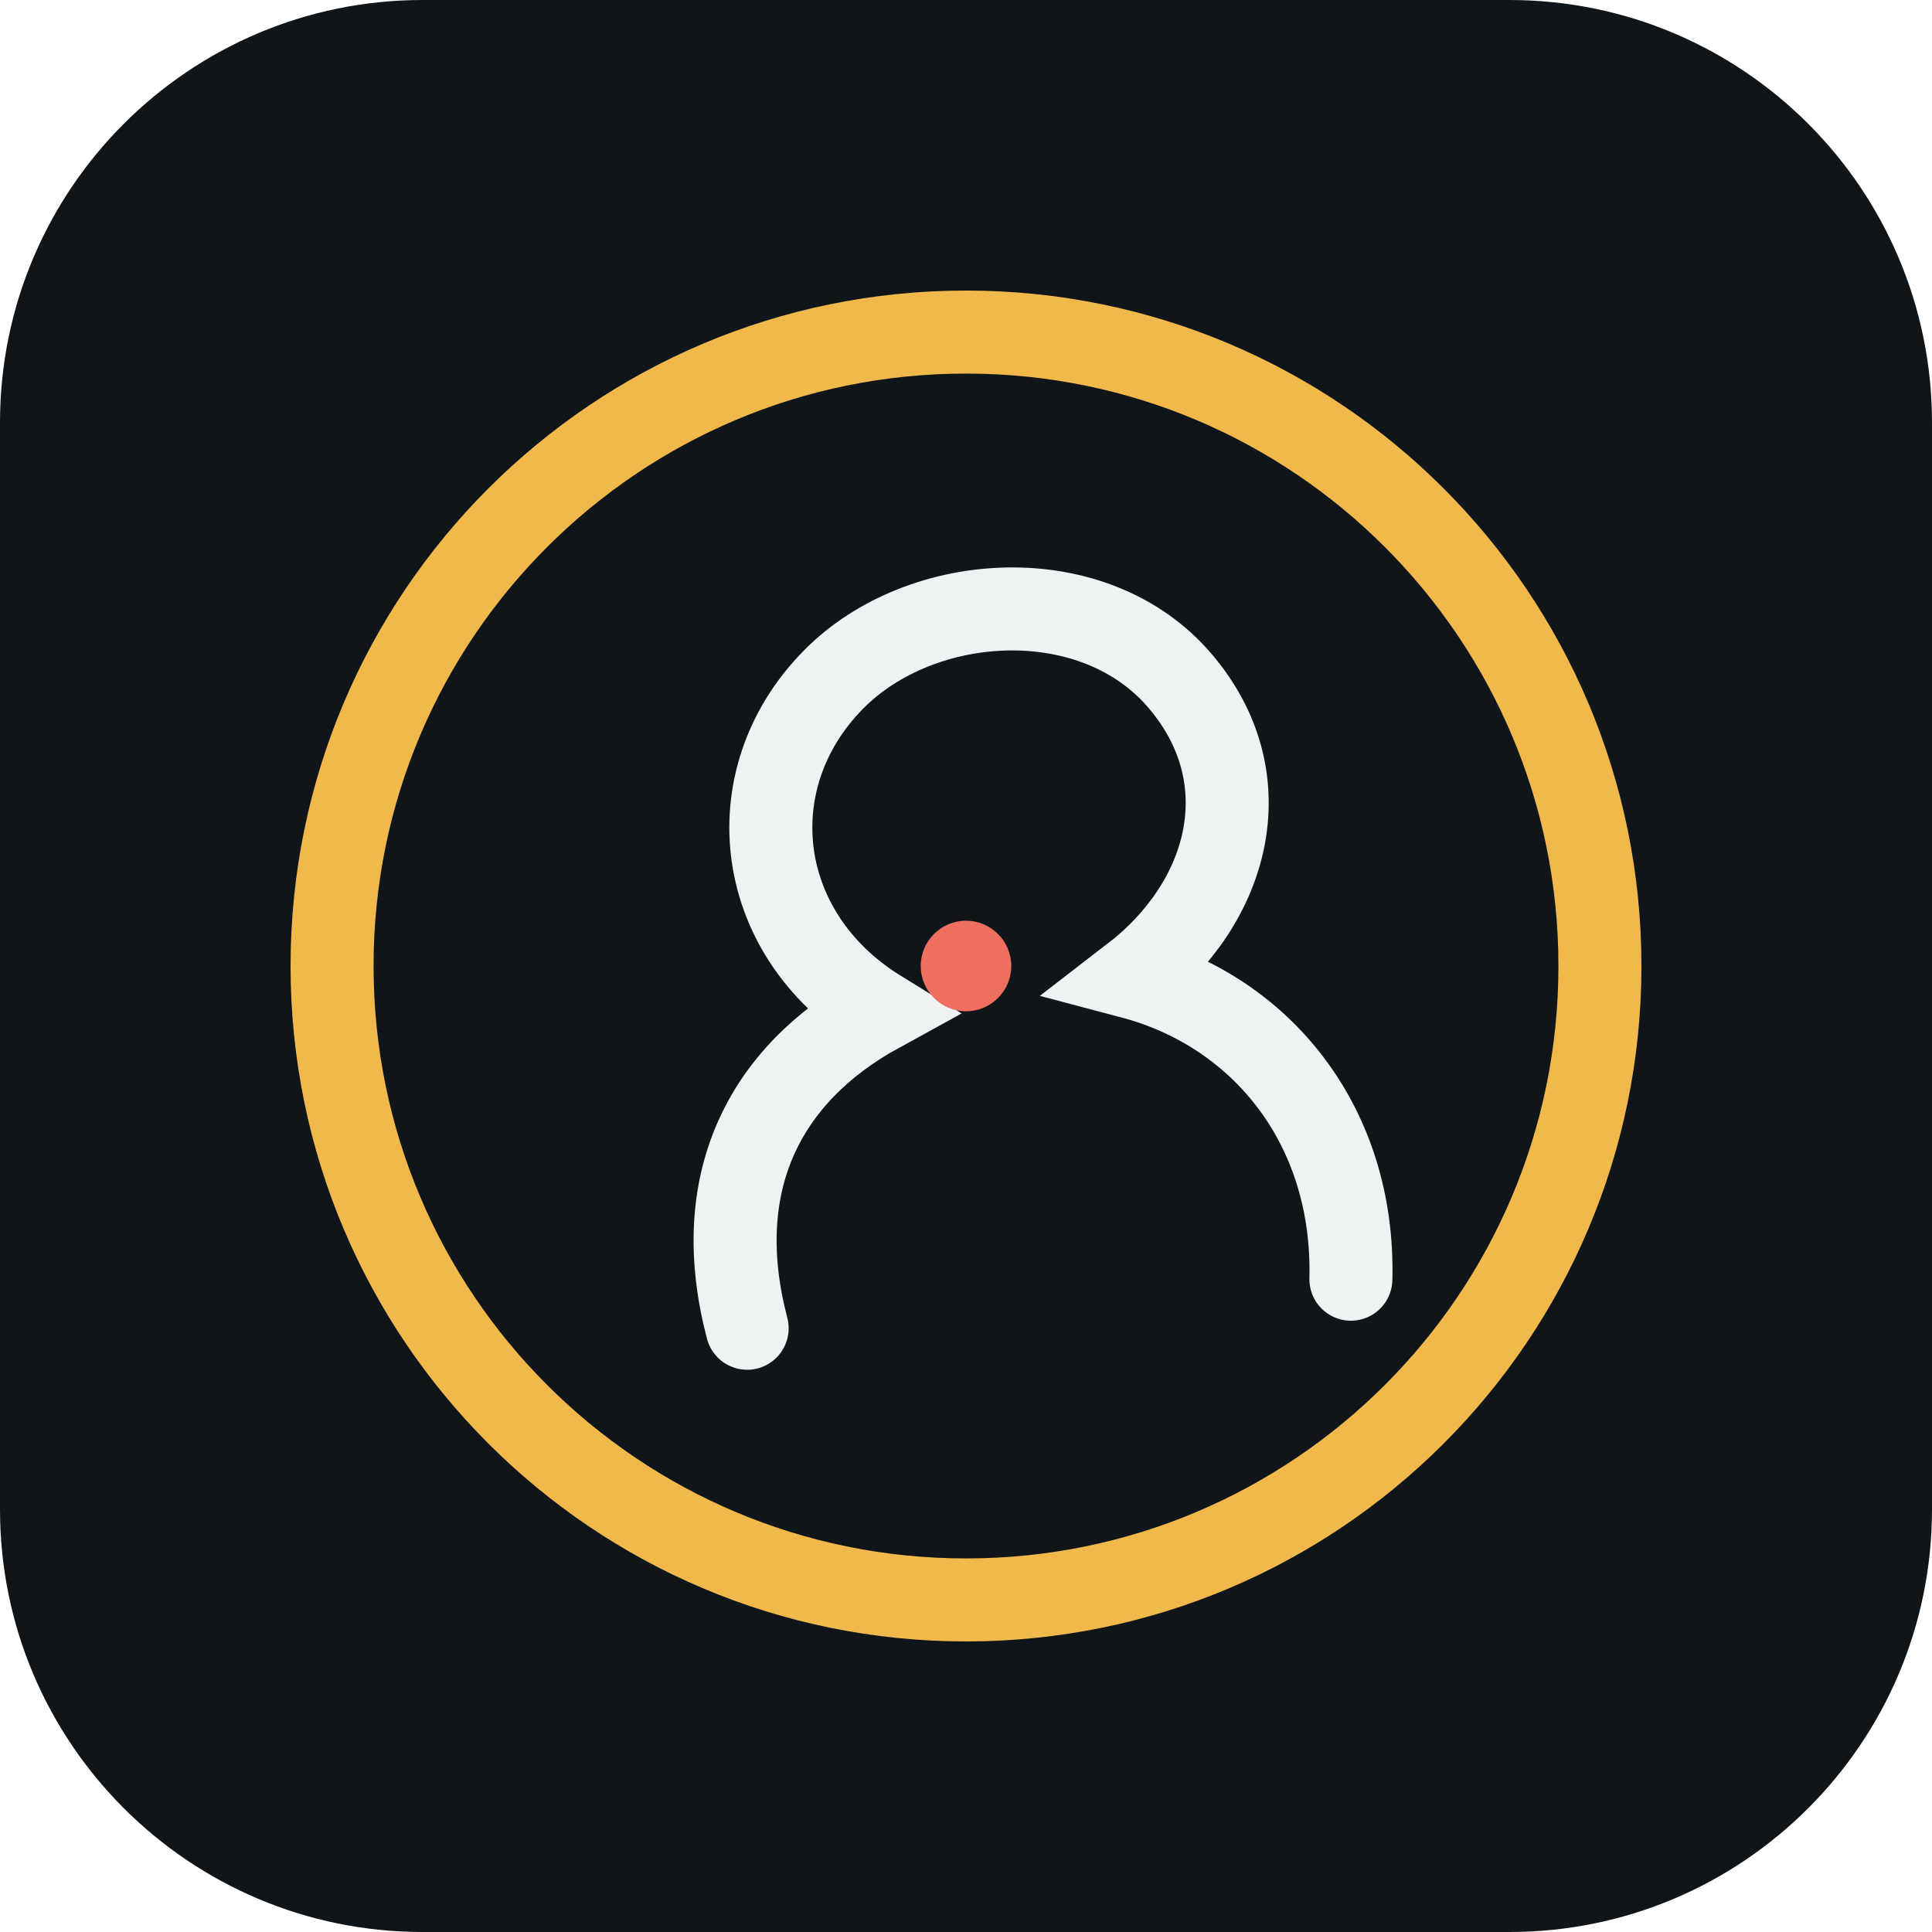
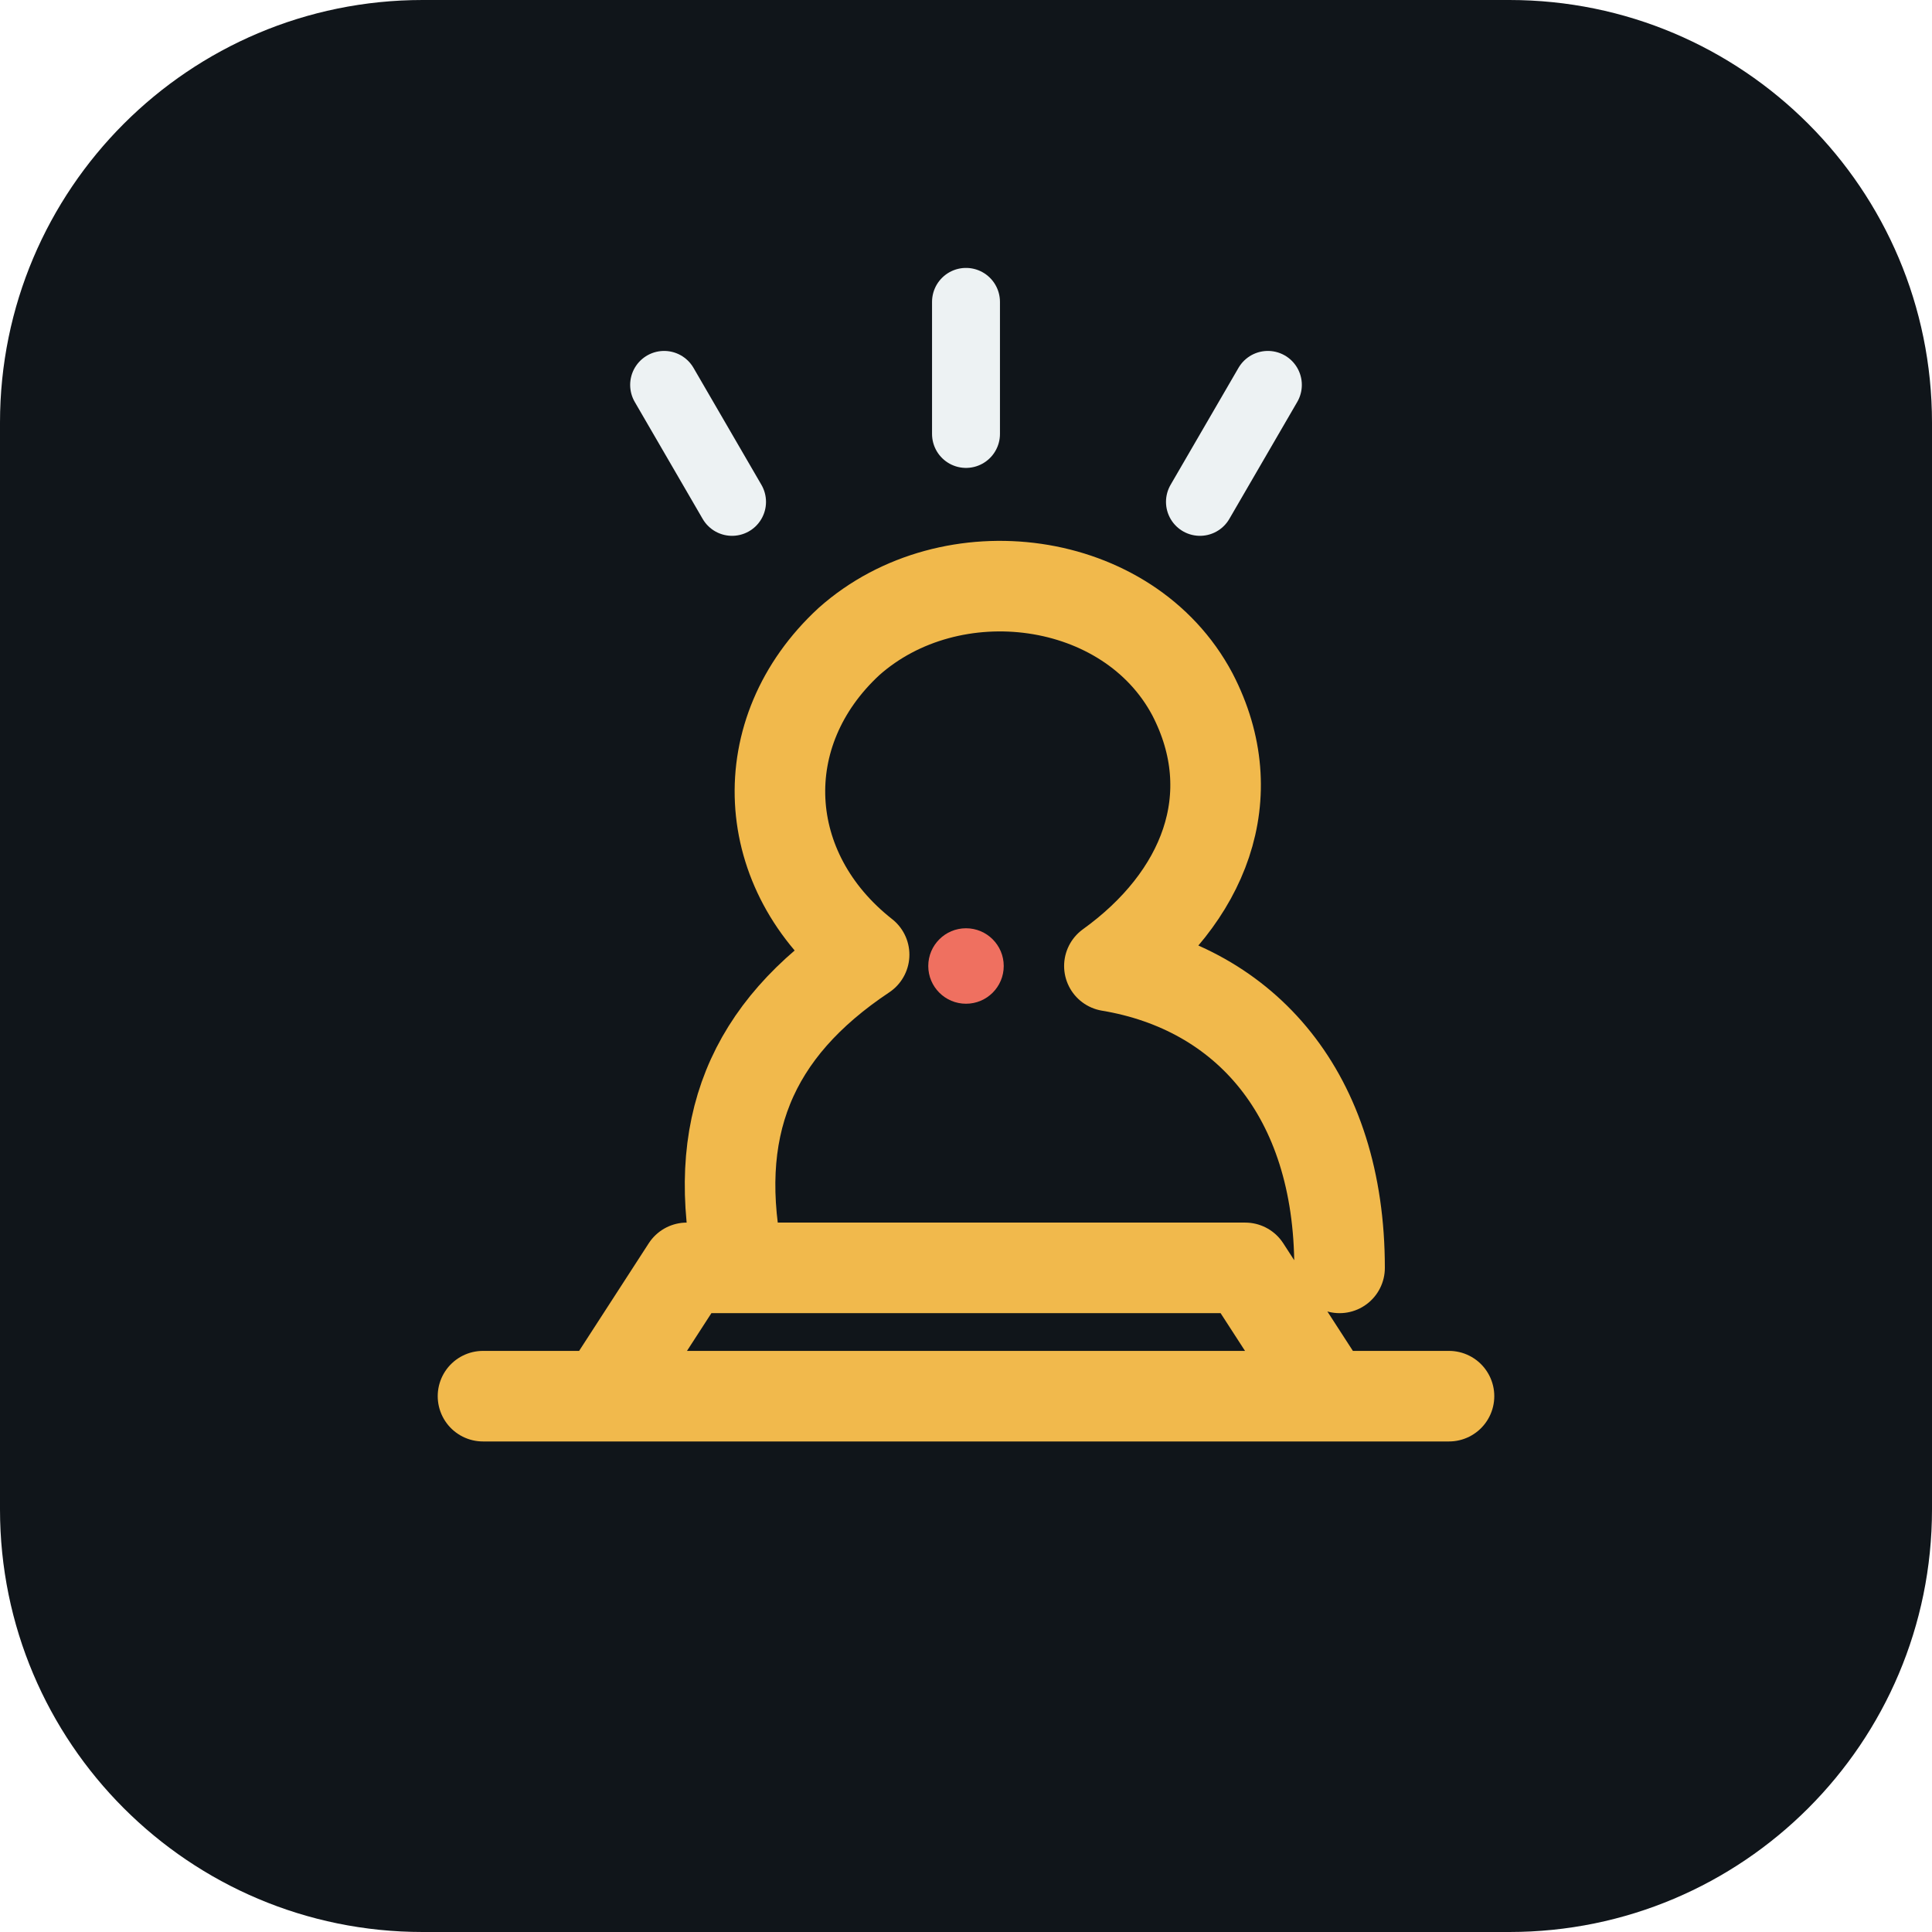
<svg xmlns="http://www.w3.org/2000/svg" viewBox="0 0 512 512">
  <rect width="512" height="512" rx="112" fill="#10151a" />
-   <circle cx="256" cy="256" r="168" fill="none" stroke="#f1b94c" stroke-width="22" />
-   <path d="M198 352c-10-38 4-67 35-84-34-21-38-63-11-89 24-23 70-25 92 3 20 25 12 57-14 77 34 9 59 39 58 80" fill="none" stroke="#edf2f3" stroke-linecap="round" stroke-width="22" />
-   <circle cx="256" cy="256" r="12" fill="#ef7060" />
+   <path d="M128 370h256M160 370l22-34h148l22 34M196 336c-8-37 3-63 33-83-28-22-30-59-4-83 27-24 74-18 91 14 14 27 3 54-22 72 36 6 61 34 61 80" fill="none" stroke="#f1b94c" stroke-linecap="round" stroke-linejoin="round" stroke-width="24" />
+   <path d="M256 80v35M176 102l18 31M336 102l-18 31" stroke="#edf2f3" stroke-linecap="round" stroke-width="18" />
+   <circle cx="256" cy="256" r="10" fill="#ef7060" />
</svg>
